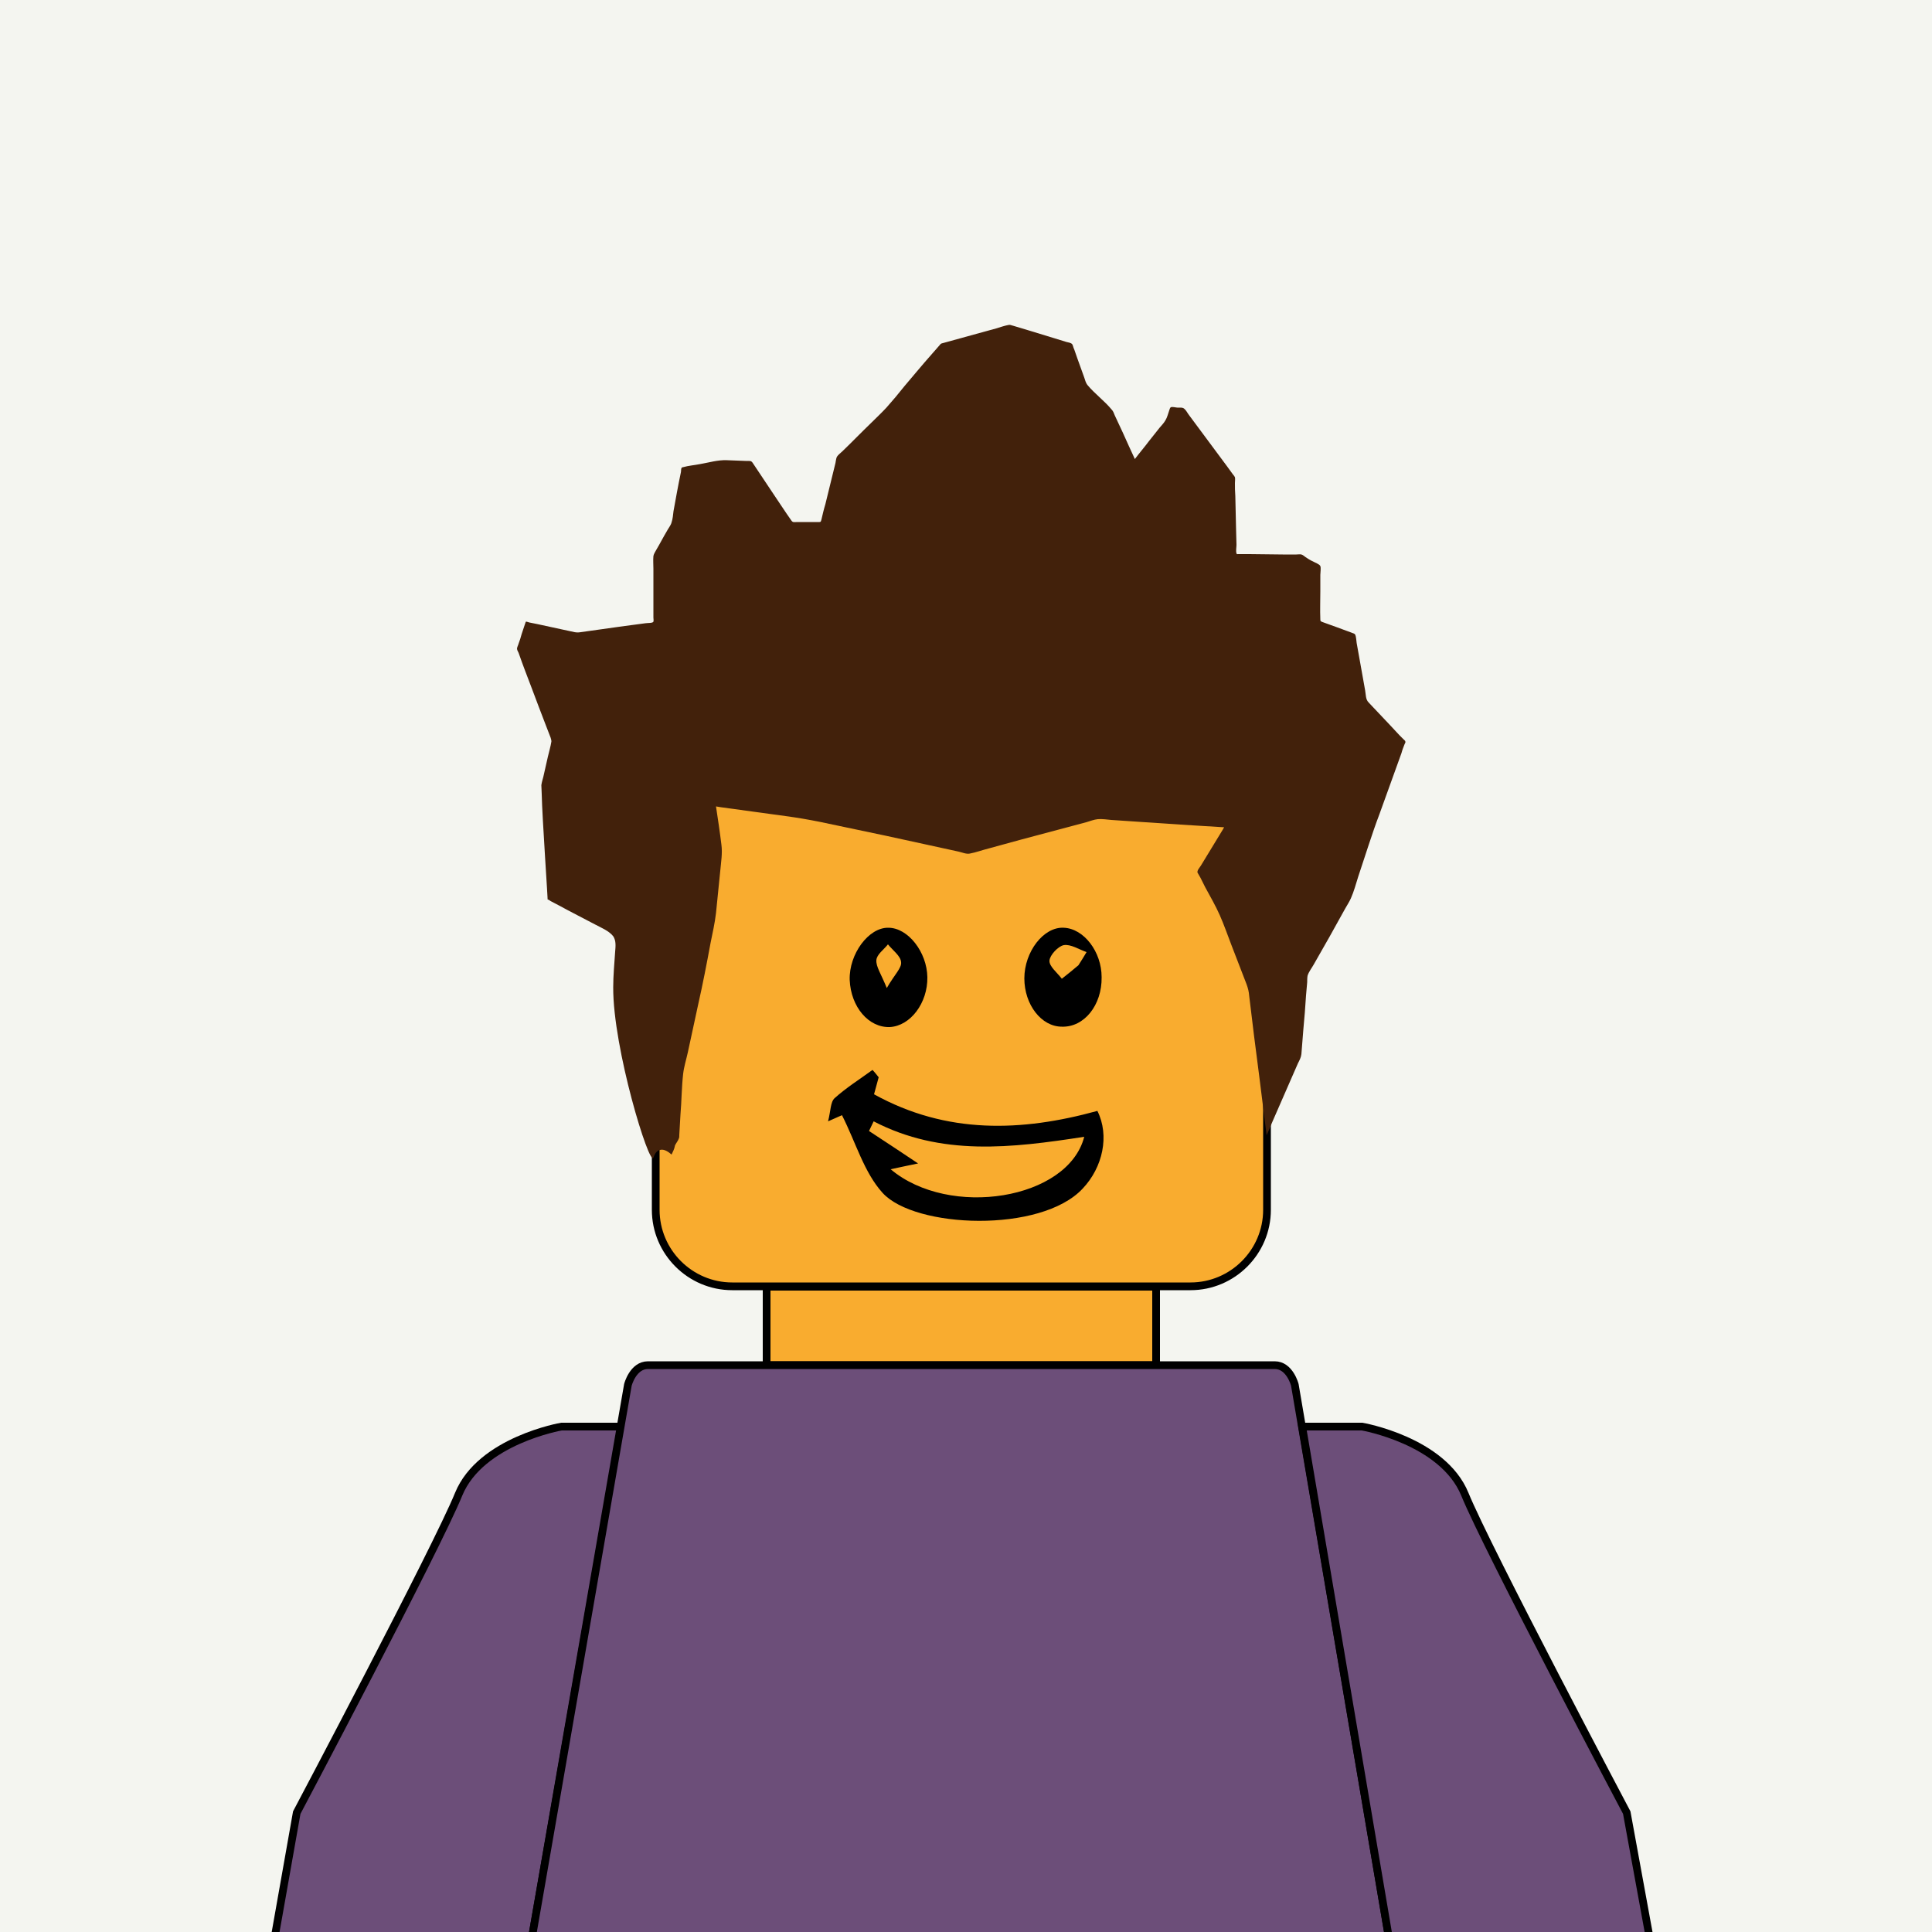
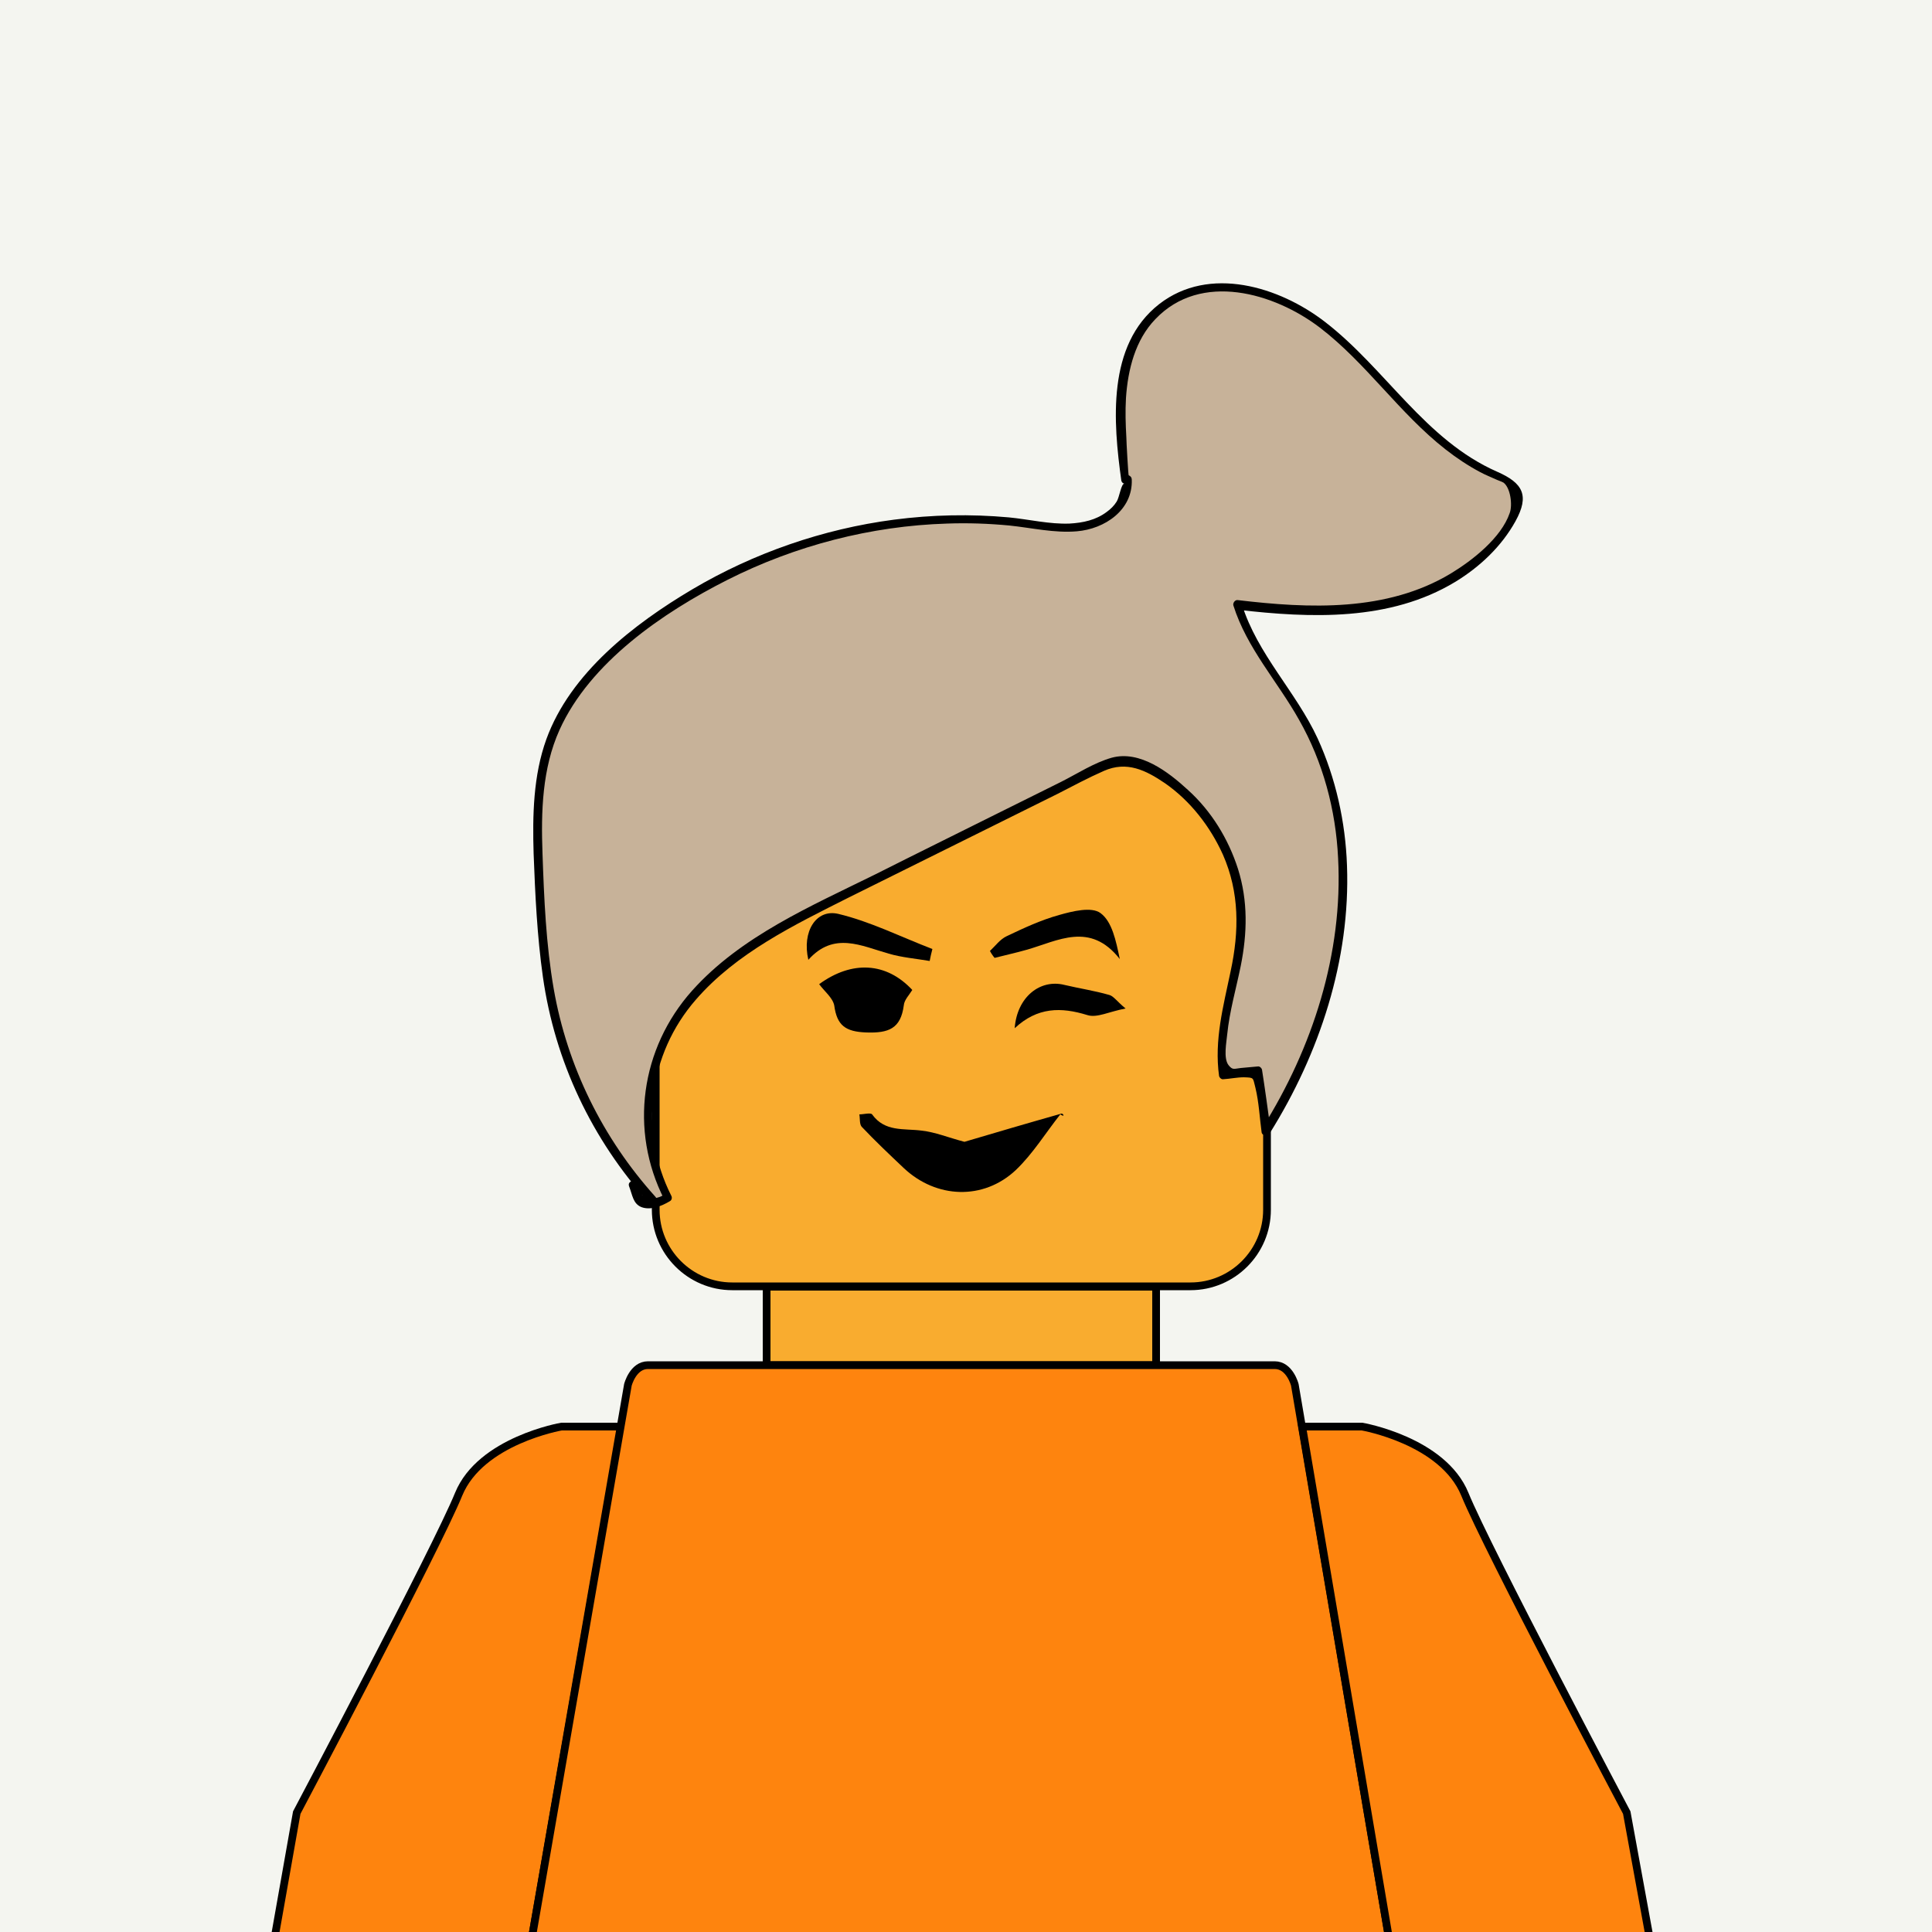
<svg xmlns="http://www.w3.org/2000/svg" version="1.1" id="Layer_1" x="0px" y="0px" viewBox="0 0 500 500" style="enable-background:new 0 0 500 500;" xml:space="preserve">
  <style type="text/css">
.background{fill:#F4F5F0;}
.skin{fill:#f9ac2f;stroke:#000000;stroke-width:2;stroke-linecap:round;stroke-miterlimit:10;}
- .sweater{fill:#6c4e79;stroke:#000000;stroke-width:2;stroke-linecap:round;stroke-miterlimit:10;}
+ .sweater{fill:#fe840e;stroke:#000000;stroke-width:2;stroke-linecap:round;stroke-miterlimit:10;}
.eyes{stroke:#000000;stroke-width:2;stroke-miterlimit:10;}
.mouth{fill:none;stroke:#000000;stroke-width:2;stroke-linecap:round;stroke-miterlimit:10;}
- .hair{fill:#42210b;}
+ .hair{fill:#c7b299;}
/face</style>
  <rect x="0" class="background" width="500" height="500" />
  <g>
    <path class="skin" d="M327.9,313.1c0,10.9-8.9,19.8-19.8,19.8H189.5c-10.9,0-19.8-8.9-19.8-19.8v-98.4c0-10.9,8.9-19.8,19.8-19.8   h118.6c10.9,0,19.8,8.9,19.8,19.8V313.1z" />
  </g>
  <rect x="198.4" y="333" class="skin" width="100.8" height="20.3" />
  <g>
    <path class="sweater" d="M145.3,369.2c0,0-20.9,3.6-26.6,17.5c-5.7,14-41.9,82.4-41.9,82.4l-6,33.9c0.4-2.7,66.6,0,66.6,0l23.4-133.8   H145.3z" />
  </g>
  <path class="sweater" d="M335.1,358.4c0,0-1.3-5.1-5.2-5.1s-81.1,0-81.1,0s-77.1,0-81.1,0c-3.9,0-5.2,5.1-5.2,5.1L137.4,503H249h110.7  L335.1,358.4z" />
  <g>
    <path class="sweater" d="M352.5,369.2c0,0,20.9,3.6,26.6,17.5c5.7,14,41.9,82.4,41.9,82.4l6.2,33.9c-0.4-2.7-67.5,0-67.5,0L337,369.2   H352.5z" />
  </g>
  <path class="skin" d="M284.8,194.4v-21.1c0-4.9-4-8.9-8.9-8.9h-54.4c-4.9,0-8.9,4-8.9,8.9v21.1H284.8z" />
  <g>
-     <path d="M227.4,278.8c-0.4,1.4-0.8,2.9-1.2,4.4c18.8,10.4,38.2,9.7,57.8,4.3c3.2,6.4,1.4,14.6-3.8,20.1   c-10.8,11.6-43.5,10.3-51.8,1.1c-4.8-5.3-6.9-13-10.5-20.1c0.1,0-1.2,0.5-3.6,1.6c0.7-2.7,0.6-5,1.7-6c3-2.7,6.5-4.9,9.8-7.3   C226.4,277.5,226.9,278.2,227.4,278.8z M280.6,294.2c-18.8,2.9-37,5.1-54.5-4c-0.4,0.8-0.8,1.7-1.2,2.5c4.3,2.8,8.5,5.6,12.7,8.4   c-2,0.4-4.3,0.9-7.1,1.5C245.7,315.4,276.4,310.5,280.6,294.2z" />
-     <path d="M240,252.9c0.1,6.7-4.4,12.6-9.7,12.9c-5.5,0.2-10.1-5.2-10.4-12.2c-0.2-6.7,4.9-13.6,10-13.5   C235,240.1,239.9,246.4,240,252.9z M229.5,255.7c2-3.5,3.9-5.2,3.7-6.7c-0.1-1.6-2.2-3.1-3.4-4.6c-1.1,1.4-2.9,2.6-3,4.1   C226.7,250.2,228,252,229.5,255.7z" />
-     <path d="M265.1,253.2c0-6.9,5-13.4,10.2-13.1c5.2,0.2,9.8,6.2,9.8,12.8c0.1,7.2-4.5,13-10.3,12.8   C269.5,265.7,265.1,260,265.1,253.2z M279.1,249.8c0.7-1.1,1.4-2.2,2.1-3.4c-2-0.7-4.1-2.1-5.9-1.8c-1.5,0.3-3.6,2.6-3.7,4   c-0.1,1.5,2,3.1,3.2,4.7C276.2,252.2,277.7,251,279.1,249.8z" />
+     <path d="M249.6,295.5c8.1-2.4,16.6-4.9,25.1-7.3c0.4-0.1,1.1,1.1-0.3,0.2c-3.8,4.8-7.1,10.2-11.5,14.4c-8.4,7.9-20.6,7.4-29-0.5   c-3.7-3.5-7.4-7-10.9-10.7c-0.6-0.7-0.4-2.1-0.6-3.2c1.1,0,2.9-0.5,3.3,0c3.3,4.6,8.2,3.6,12.8,4.2   C242.1,293,245.4,294.4,249.6,295.5z" />
+     <path d="M212,254.7c8.5-6.2,17.4-5.7,24.1,1.5c-0.8,1.3-2.1,2.6-2.2,4c-0.8,6-3.9,7.2-9.7,7c-5.4-0.2-7.6-1.8-8.3-7   C215.5,258.2,213.3,256.5,212,254.7z" />
+     <path d="M256.2,246.1c1.4-1.3,2.6-3,4.3-3.8c4.4-2.1,8.9-4.2,13.6-5.5c3.5-1,8.4-2.2,10.7-0.5c3,2.2,4,7.1,5,11.9   c-7.7-9.8-16-4.7-24.1-2.4c-2.8,0.8-5.6,1.4-8.3,2.1C256.9,247.3,256.5,246.7,256.2,246.1z" />
+     <path d="M240.6,248.7c-3.5-0.6-7.2-0.9-10.6-1.9c-7.1-2-14.2-5.8-20.8,1.6c-1.7-7.3,2-13.2,7.7-11.9c8.4,2,16.3,6,24.4,9.1   C241,246.7,240.8,247.7,240.6,248.7z" />
+     <path d="M291.3,261c-4.3,0.8-7.4,2.5-9.9,1.7c-6.8-2.1-12.9-2.1-18.8,3.4c0.6-8.1,6.6-12.8,12.9-11.2c3.8,0.9,7.8,1.5,11.6,2.6   C288.2,257.8,289,259.1,291.3,261z" />
  </g>
-   <path class="hair" d="M173.8,298.8c-0.8-0.7-1.9-1.5-3-1.2c-0.9,0.2-1.4,1.1-1.7,2c-1,2.5-10.5-28.3-10.4-44.1c0-3.1,0.3-6.1,0.5-9.2  c0.1-1.3,0.3-2.8-0.5-4c-1.1-1.4-3.1-2.2-4.6-3c-3.2-1.7-6.4-3.3-9.5-5c-0.7-0.4-1.4-0.7-2.1-1.1c-0.1-0.1-0.6-0.4-0.7-0.4  c0,0-0.1,0-0.1-0.1c0.2,1.5-1.4-21.4-1.5-27.1c0-0.8-0.1-1.7-0.1-2.4c0.1-0.7,0.3-1.4,0.5-2.1c0.4-1.8,0.8-3.5,1.2-5.3  c0.3-1.3,0.7-2.6,0.9-3.9c0-0.4-0.1-0.6-0.2-1c-0.4-1-0.8-2.1-1.2-3.1c-1.3-3.3-2.5-6.6-3.8-10c-1.1-2.9-2.2-5.7-3.2-8.6  c-0.1-0.4-0.5-0.9-0.5-1.3c0-0.4,0.3-0.9,0.4-1.3c0.3-0.8,0.6-1.7,0.8-2.5c0.3-0.8,0.5-1.6,0.8-2.4c0.1-0.2,0.2-0.7,0.3-0.8  c0.1-0.1,0.8,0.2,0.9,0.2c0.7,0.1,1.3,0.3,2,0.4c3.2,0.7,6.4,1.4,9.7,2.1c0.6,0.1,1,0.1,1.6,0c1.7-0.2,3.3-0.5,5-0.7  c2.1-0.3,4.3-0.6,6.4-0.9c1.8-0.2,3.6-0.5,5.3-0.7c0.5-0.1,1.9,0,2.1-0.4c0.1-0.3,0-0.8,0-1.1c0-0.6,0-1.3,0-1.9c0-1.8,0-3.5,0-5.3  c0-1.8,0-3.6,0-5.4c0-1.1-0.1-2.2,0-3.3c0.1-0.6,0.5-1.1,0.8-1.7c0.9-1.5,1.7-3.1,2.6-4.6c0.4-0.8,1.1-1.6,1.3-2.4  c0.3-0.9,0.4-2,0.5-2.9c0.6-3.3,1.2-6.7,1.9-10c0.1-0.3,0-0.9,0.2-1.2c0.1-0.2,0.1-0.1,0.4-0.2c1.4-0.4,2.9-0.5,4.4-0.8  c2.3-0.4,4.6-1.1,6.9-1c1.7,0.1,3.5,0.1,5.2,0.2c0.8,0,1.1-0.1,1.5,0.5c1.7,2.5,3.3,5,5,7.5c1.7,2.5,3.3,5,5,7.4  c0.4,0.6,0.8,0.4,1.5,0.4c1.7,0,3.5,0,5.2,0c0.9,0,0.9,0.1,1.1-0.7c0.3-1.3,0.6-2.6,1-3.9c0.8-3.4,1.7-6.8,2.5-10.2  c0.2-0.6,0.2-1.5,0.5-2.1c0.3-0.5,1-1,1.4-1.4c2.5-2.4,4.9-4.9,7.4-7.3c1.3-1.3,2.7-2.6,4-4c1.6-1.8,3.2-3.7,4.7-5.6  c2.3-2.7,4.6-5.5,7-8.2c0.7-0.8,1.4-1.6,2.1-2.4c0.3-0.4,0.4-0.4,0.8-0.5c2.9-0.8,5.8-1.6,8.7-2.4c1.7-0.5,3.4-0.9,5.1-1.4  c1-0.3,2.1-0.7,3.2-0.9c0.5-0.1,0.7,0.1,1.2,0.2c1.3,0.4,2.7,0.8,4,1.2c3.3,1,6.5,2,9.8,3c0.4,0.1,1.2,0.2,1.5,0.6  c0.2,0.3,0.3,1,0.5,1.3c0.3,0.8,0.5,1.5,0.8,2.3c0.6,1.7,1.2,3.3,1.8,5c0.2,0.6,0.4,1.4,0.8,1.9c1.9,2.3,4.4,4.1,6.3,6.4  c0.4,0.4,0.6,1,0.8,1.5c0.7,1.5,1.4,3,2.1,4.5c1,2.3,2.1,4.6,3.1,6.8c1.2-1.6,2.5-3.1,3.7-4.7c0.9-1.1,1.8-2.3,2.7-3.4  c0.5-0.6,1.1-1.2,1.5-1.9c0.5-0.8,0.7-1.8,1-2.6c0.1-0.3,0.2-0.7,0.4-0.8c0.4-0.2,1.4,0.1,1.8,0.1c0.6,0,1.3-0.1,1.7,0.3  c0.5,0.4,0.8,1.1,1.2,1.6c3.3,4.4,6.5,8.8,9.8,13.2c0.5,0.7,1.1,1.5,1.6,2.2c0.2,0.2,0.4,0.5,0.5,0.7c0.1,0.4,0,1.1,0,1.5  c0,1.1,0,2.2,0.1,3.4c0.1,2.9,0.1,5.9,0.2,8.8c0,1.3,0.1,2.6,0.1,3.8c0,0.6-0.2,1.6,0,2.2c0.1,0.3,0.1,0.2,0.5,0.2  c0.9,0,1.9,0,2.8,0c2.9,0,5.8,0.1,8.7,0.1c1.2,0,2.3,0,3.5,0c0.4,0,0.9-0.1,1.3,0c0.4,0.1,0.8,0.5,1.1,0.7c0.6,0.4,1.2,0.8,1.9,1.1  c0.5,0.3,1.7,0.7,1.9,1.2c0.2,0.5,0,1.7,0,2.3c0,1.4,0,2.8,0,4.2c0,2.4-0.1,4.9,0,7.3c0,0.5,0.1,0.5,0.6,0.7  c1.2,0.4,2.4,0.9,3.6,1.3c1.3,0.5,2.5,0.9,3.8,1.4c0.4,0.2,0.8,0.2,1,0.5c0.3,0.6,0.3,1.6,0.4,2.2c0.2,1.3,0.5,2.6,0.7,3.9  c0.5,2.8,1,5.6,1.5,8.4c0.2,1.1,0.1,2.3,0.9,3.1c1.7,1.8,3.5,3.7,5.2,5.5c0.9,1,1.9,2,2.8,3c0.3,0.3,0.7,0.7,1,1  c0.1,0.1,0.5,0.4,0.5,0.6c0.1,0.2-0.1,0.5-0.2,0.7c-0.3,0.8-0.6,1.5-0.8,2.3c-1.9,5.3-3.8,10.5-5.7,15.8c-1,2.6-1.9,5.3-2.8,8  c-0.9,2.7-1.8,5.5-2.7,8.2c-0.6,1.9-1.1,3.8-1.9,5.6c-0.4,0.9-1,1.8-1.5,2.7c-1.3,2.4-2.7,4.8-4,7.2c-1.4,2.4-2.7,4.8-4.1,7.2  c-0.5,0.9-1.3,1.9-1.6,2.9c-0.1,0.5-0.1,1.2-0.1,1.7c-0.1,1.1-0.2,2.3-0.3,3.4c-0.2,3-0.4,5.9-0.7,8.9c-0.2,2.1-0.3,4.2-0.5,6.3  c-0.1,0.9-0.5,1.6-0.9,2.4c-2.2,5-4.4,10.1-6.6,15.1c-0.5,1.2-1,2.4-1.5,3.5c-0.6-5.1-1.3-10.1-1.9-15.2c-0.9-6.9-1.8-13.9-2.6-20.8  c-0.1-1.2-0.3-2-0.7-3.1c-1.3-3.4-2.6-6.7-3.9-10.1c-1-2.6-1.9-5.2-3-7.7c-1.1-2.5-2.5-4.9-3.8-7.3c-0.4-0.8-0.8-1.6-1.2-2.4  c-0.2-0.4-0.6-1-0.8-1.4c-0.1-0.6,0.6-1.3,0.9-1.8c1.9-3.1,3.7-6.1,5.6-9.2c0.1-0.2,0.3-0.5,0.4-0.7c-3.8-0.2-7.6-0.5-11.4-0.7  c-5.9-0.4-11.9-0.8-17.8-1.2c-1.1-0.1-2.4-0.3-3.5-0.2c-1,0.1-2,0.5-3,0.8c-5.6,1.5-11.2,3-16.9,4.5c-2.8,0.8-5.6,1.5-8.4,2.3  c-1.6,0.4-3.2,1-4.8,1.3c-0.9,0.2-2-0.3-2.9-0.5c-2.9-0.6-5.8-1.3-8.7-1.9c-3.4-0.7-6.7-1.5-10.1-2.2c-5.7-1.2-11.4-2.4-17.1-3.6  c-3-0.6-5.9-1.1-8.9-1.5c-5.6-0.8-11.2-1.5-16.8-2.3c-0.4-0.1-0.8-0.1-1.2-0.2c0.5,3.3,1,6.6,1.4,9.9c0.3,2.3-0.1,4.5-0.3,6.8  c-0.4,3.6-0.7,7.3-1.1,10.9c-0.3,2.6-0.9,5.2-1.4,7.7c-1,5.4-2,10.6-3.2,15.9c-0.9,4.2-1.8,8.3-2.7,12.5c-0.4,1.8-1,3.7-1.2,5.5  c-0.4,3.5-0.4,7.1-0.7,10.6c-0.1,1.7-0.2,3.4-0.3,5.2c0,0.3,0,0.7-0.1,0.9c-0.2,0.6-0.7,1.2-1,1.8  C174.5,297.5,174.1,298.1,173.8,298.8z" />
+   <g>
+     <path class="hair" d="M163.9,306.7c0.6,1.5,1.1,3,1.7,4.4c2.4,0.7,5.1,0.2,7.2-1.2c-6.8-12.7-6.9-28.7-0.5-41.6   c8.8-17.5,27.5-27.4,45-36.1c22.1-11,44.3-22,66.4-33c2.3-1.1,4.7-2.3,7.2-2.3c2.1,0,4.2,0.9,6.1,1.8c15.1,7.7,25,24.7,24.1,41.7   c-0.6,12.7-6.7,25.2-4.6,37.8c2.9-0.3,5.9-0.5,8.8-0.8c0.7,5.1,1.4,10.3,2.2,15.4c20.4-32.1,28.1-75.4,8.6-108.1   c-5.5-9.3-13.1-17.6-16.1-28c13.6,1.6,27.6,2.5,40.8-0.9c13.3-3.4,25.9-11.7,31.5-24.2c0.5-1.1,0.9-2.2,0.8-3.4   c-0.3-2.8-3.5-4.1-6.1-5.1c-10.8-4.4-19.3-13-27.2-21.6s-15.9-17.5-26.3-22.9c-10.4-5.3-24-6.3-33.2,1   c-12.5,9.8-11.5,28.7-9.3,44.4l0.3,0.1c0.7,5.4-4.2,10.3-9.5,11.7s-10.9,0.4-16.3-0.4c-37.4-5-76.7,6.8-105.1,31.6   c-6.9,6-13.3,12.9-17.1,21.2c-5.5,12.2-4.9,26.2-4.2,39.6c0.6,10.7,1.1,21.5,3.3,32c3.9,18.8,12.9,36.4,25.9,50.5" />
+     <g>
+       <path d="M162.8,307c0.9,2.3,1,4.5,3.2,5.4c2.4,0.9,5.3-0.3,7.3-1.5c0.6-0.3,0.7-1,0.4-1.5c-8.4-16.7-5.9-36.6,6.4-50.7    c10.5-12.1,25.4-19.3,39.5-26.4c18.1-9,36.1-17.9,54.2-26.9c3.9-2,7.8-4.1,11.9-5.9c5.9-2.6,10.8-0.2,15.8,3.2    c6.6,4.6,11.7,11.2,15,18.5c4.3,9.8,4.2,19.8,2,30.1c-1.9,9.1-4.3,17.9-3,27.2c0.1,0.4,0.6,0.9,1.1,0.8c1.7-0.1,3.6-0.5,5.3-0.5    c2.7,0.1,2.3,0,3,2.7c0.9,3.7,1.1,7.8,1.6,11.5c0.1,1,1.6,1,2.1,0.3c12.9-20.6,20.9-44.9,20-69.3c-0.4-11.3-2.9-22.6-7.6-32.9    c-5.6-12.1-15.6-21.8-19.6-34.7c-0.4,0.5-0.7,0.9-1.1,1.4c19,2.2,39.4,3,56.3-7.2c6.4-3.9,12-9.2,15.6-15.7    c3.7-6.7,1.9-9.9-4.7-12.8c-18.7-8.2-28.9-26.7-44.6-38.8c-11.8-9.1-29.9-14.7-42.9-4.6c-13.6,10.6-11.9,30.6-9.8,45.7    c0.1,0.4,0.4,0.7,0.8,0.8c-0.8-0.2-1.3,3.5-2,4.6c-0.7,1.1-1.5,1.9-2.6,2.7c-2.8,2.1-6.1,2.8-9.6,3c-5.2,0.2-10.5-1.1-15.7-1.6    c-9.9-0.9-19.9-0.7-29.8,0.6c-18.3,2.4-36.2,8.6-52.1,18c-15.2,9-31.6,21.7-37.8,38.8c-3.4,9.4-3.6,19.7-3.3,29.6    c0.4,10.6,0.9,21.3,2.4,31.9c3.1,21.9,12.7,42.1,27.5,58.5c1,1.1,2.6-0.5,1.6-1.6c-13.6-15.1-22.8-33.7-26.3-53.8    c-2-11.5-2.5-23.4-2.9-35c-0.4-10.8-0.1-22,4.4-32c7.9-17.5,26.8-30.4,43.4-38.8c17.6-8.9,37.2-14,56.9-14.6    c5.4-0.2,10.8,0,16.1,0.5c5.8,0.6,11.7,2,17.5,1.5c7.2-0.6,14.5-5.5,14.2-13.4c0-0.5-0.3-0.9-0.8-1.1c-0.1,0-0.6-8.7-0.6-9.8    c-0.2-3.4-0.3-6.8-0.1-10.2c0.5-7.4,2.4-15,7.6-20.4c11.8-12.4,30.8-6.8,42.6,2.2c12,9.2,20.6,22.2,32.5,31.5    c2.8,2.2,5.8,4.2,9,5.9c1.3,0.7,2.6,1.2,3.9,1.8c0.6,0.3,1.6,0.6,2.1,0.9c1.8,1.3,2.4,5.8,1.6,7.9c-2.2,6.4-9.6,12.2-15.2,15.6    c-16.6,10-36.7,9.1-55.2,6.9c-0.7-0.1-1.3,0.8-1.1,1.4c3.5,11.1,11.4,19.6,17,29.6c6.2,10.9,9.5,23.3,10.1,35.8    c1.3,24.6-6.6,49.1-19.6,69.8c0.7,0.1,1.4,0.2,2.1,0.3c-0.7-5.1-1.4-10.3-2.2-15.4c-0.1-0.4-0.6-0.9-1.1-0.8    c-1.5,0.1-2.9,0.3-4.4,0.4c-1.8,0.2-2.1,0.6-3.2-0.8c-1.3-1.8-0.5-5.8-0.3-7.9c0.6-6,2.3-11.8,3.5-17.7c1.7-8.5,1.9-16.8-0.7-25.1    c-2.5-7.8-6.9-15-13-20.5c-5-4.6-12.4-10.3-19.7-8.3c-4.6,1.3-9,4.2-13.2,6.3c-5.2,2.6-10.5,5.2-15.7,7.8    c-10.8,5.4-21.6,10.7-32.3,16.1c-16.6,8.2-34.8,16-47.4,30.1c-13.3,14.9-16.3,36.1-7.2,54c0.1-0.5,0.3-1,0.4-1.5    c-1.9,1.4-3.9,1.6-6.1,0.4c-0.4-1-0.8-2-1.1-3C164.5,305.1,162.3,305.6,162.8,307L162.8,307z" />
+     </g>
+   </g>
</svg>
